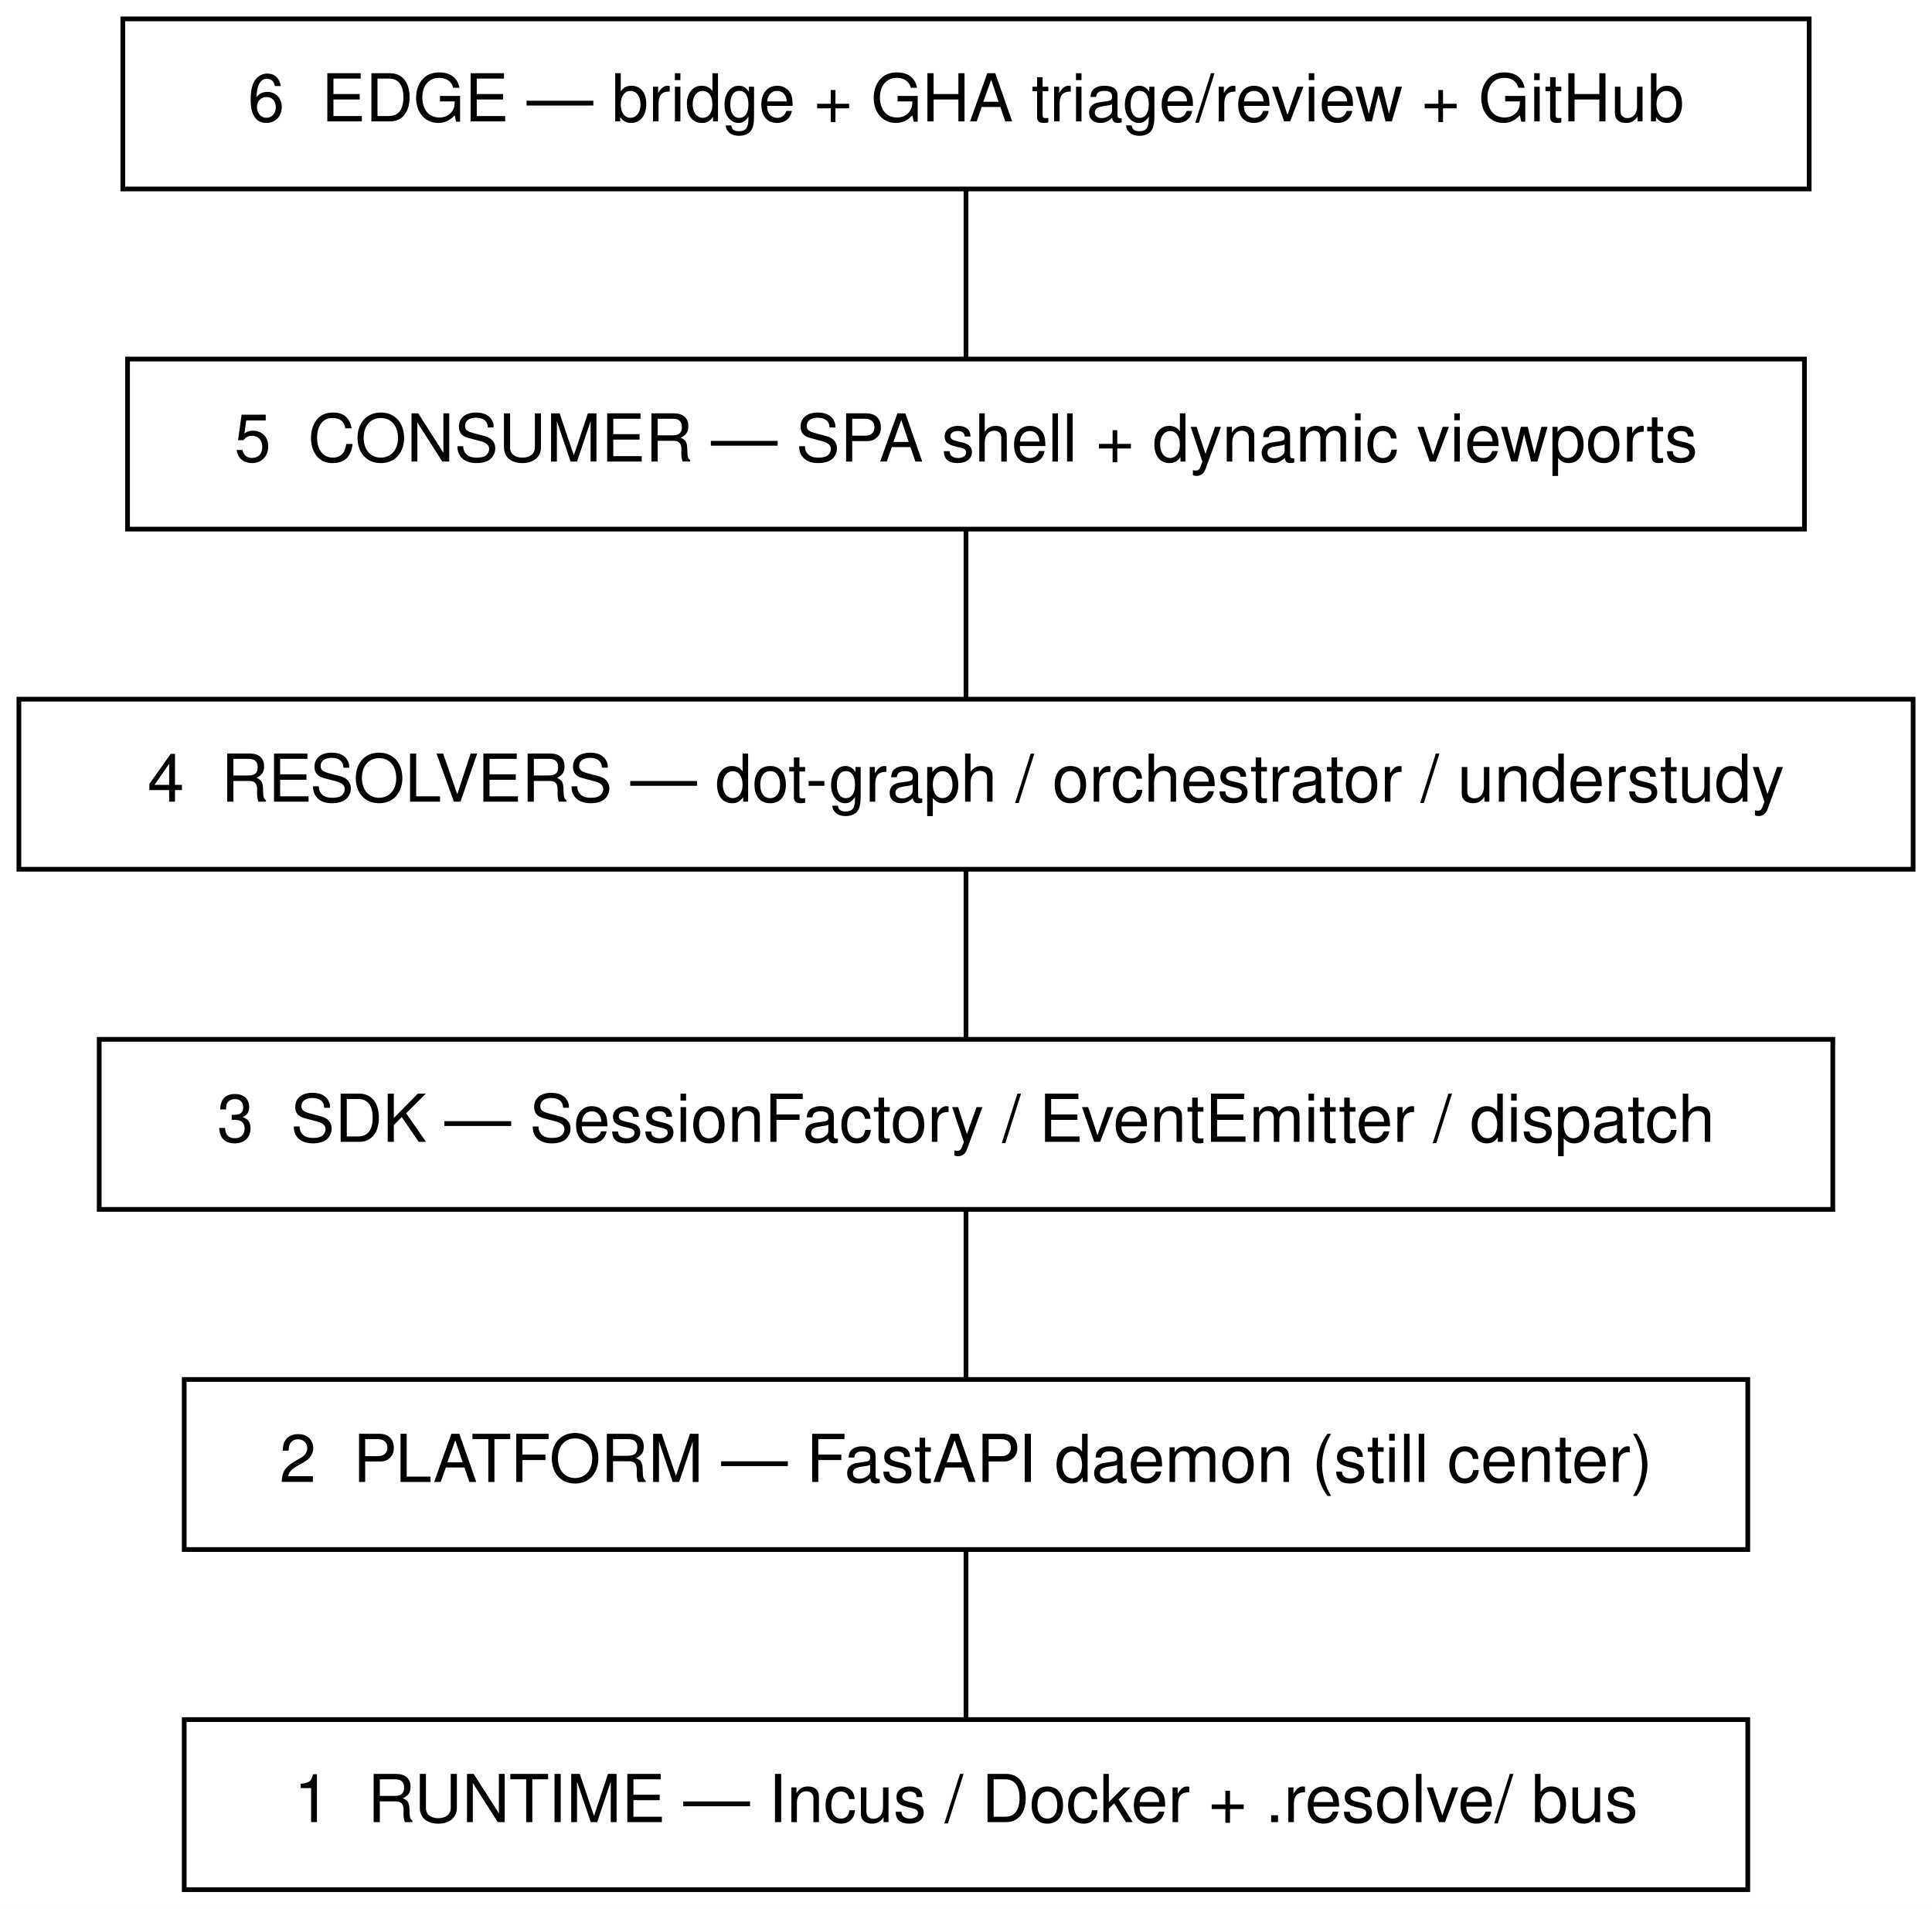
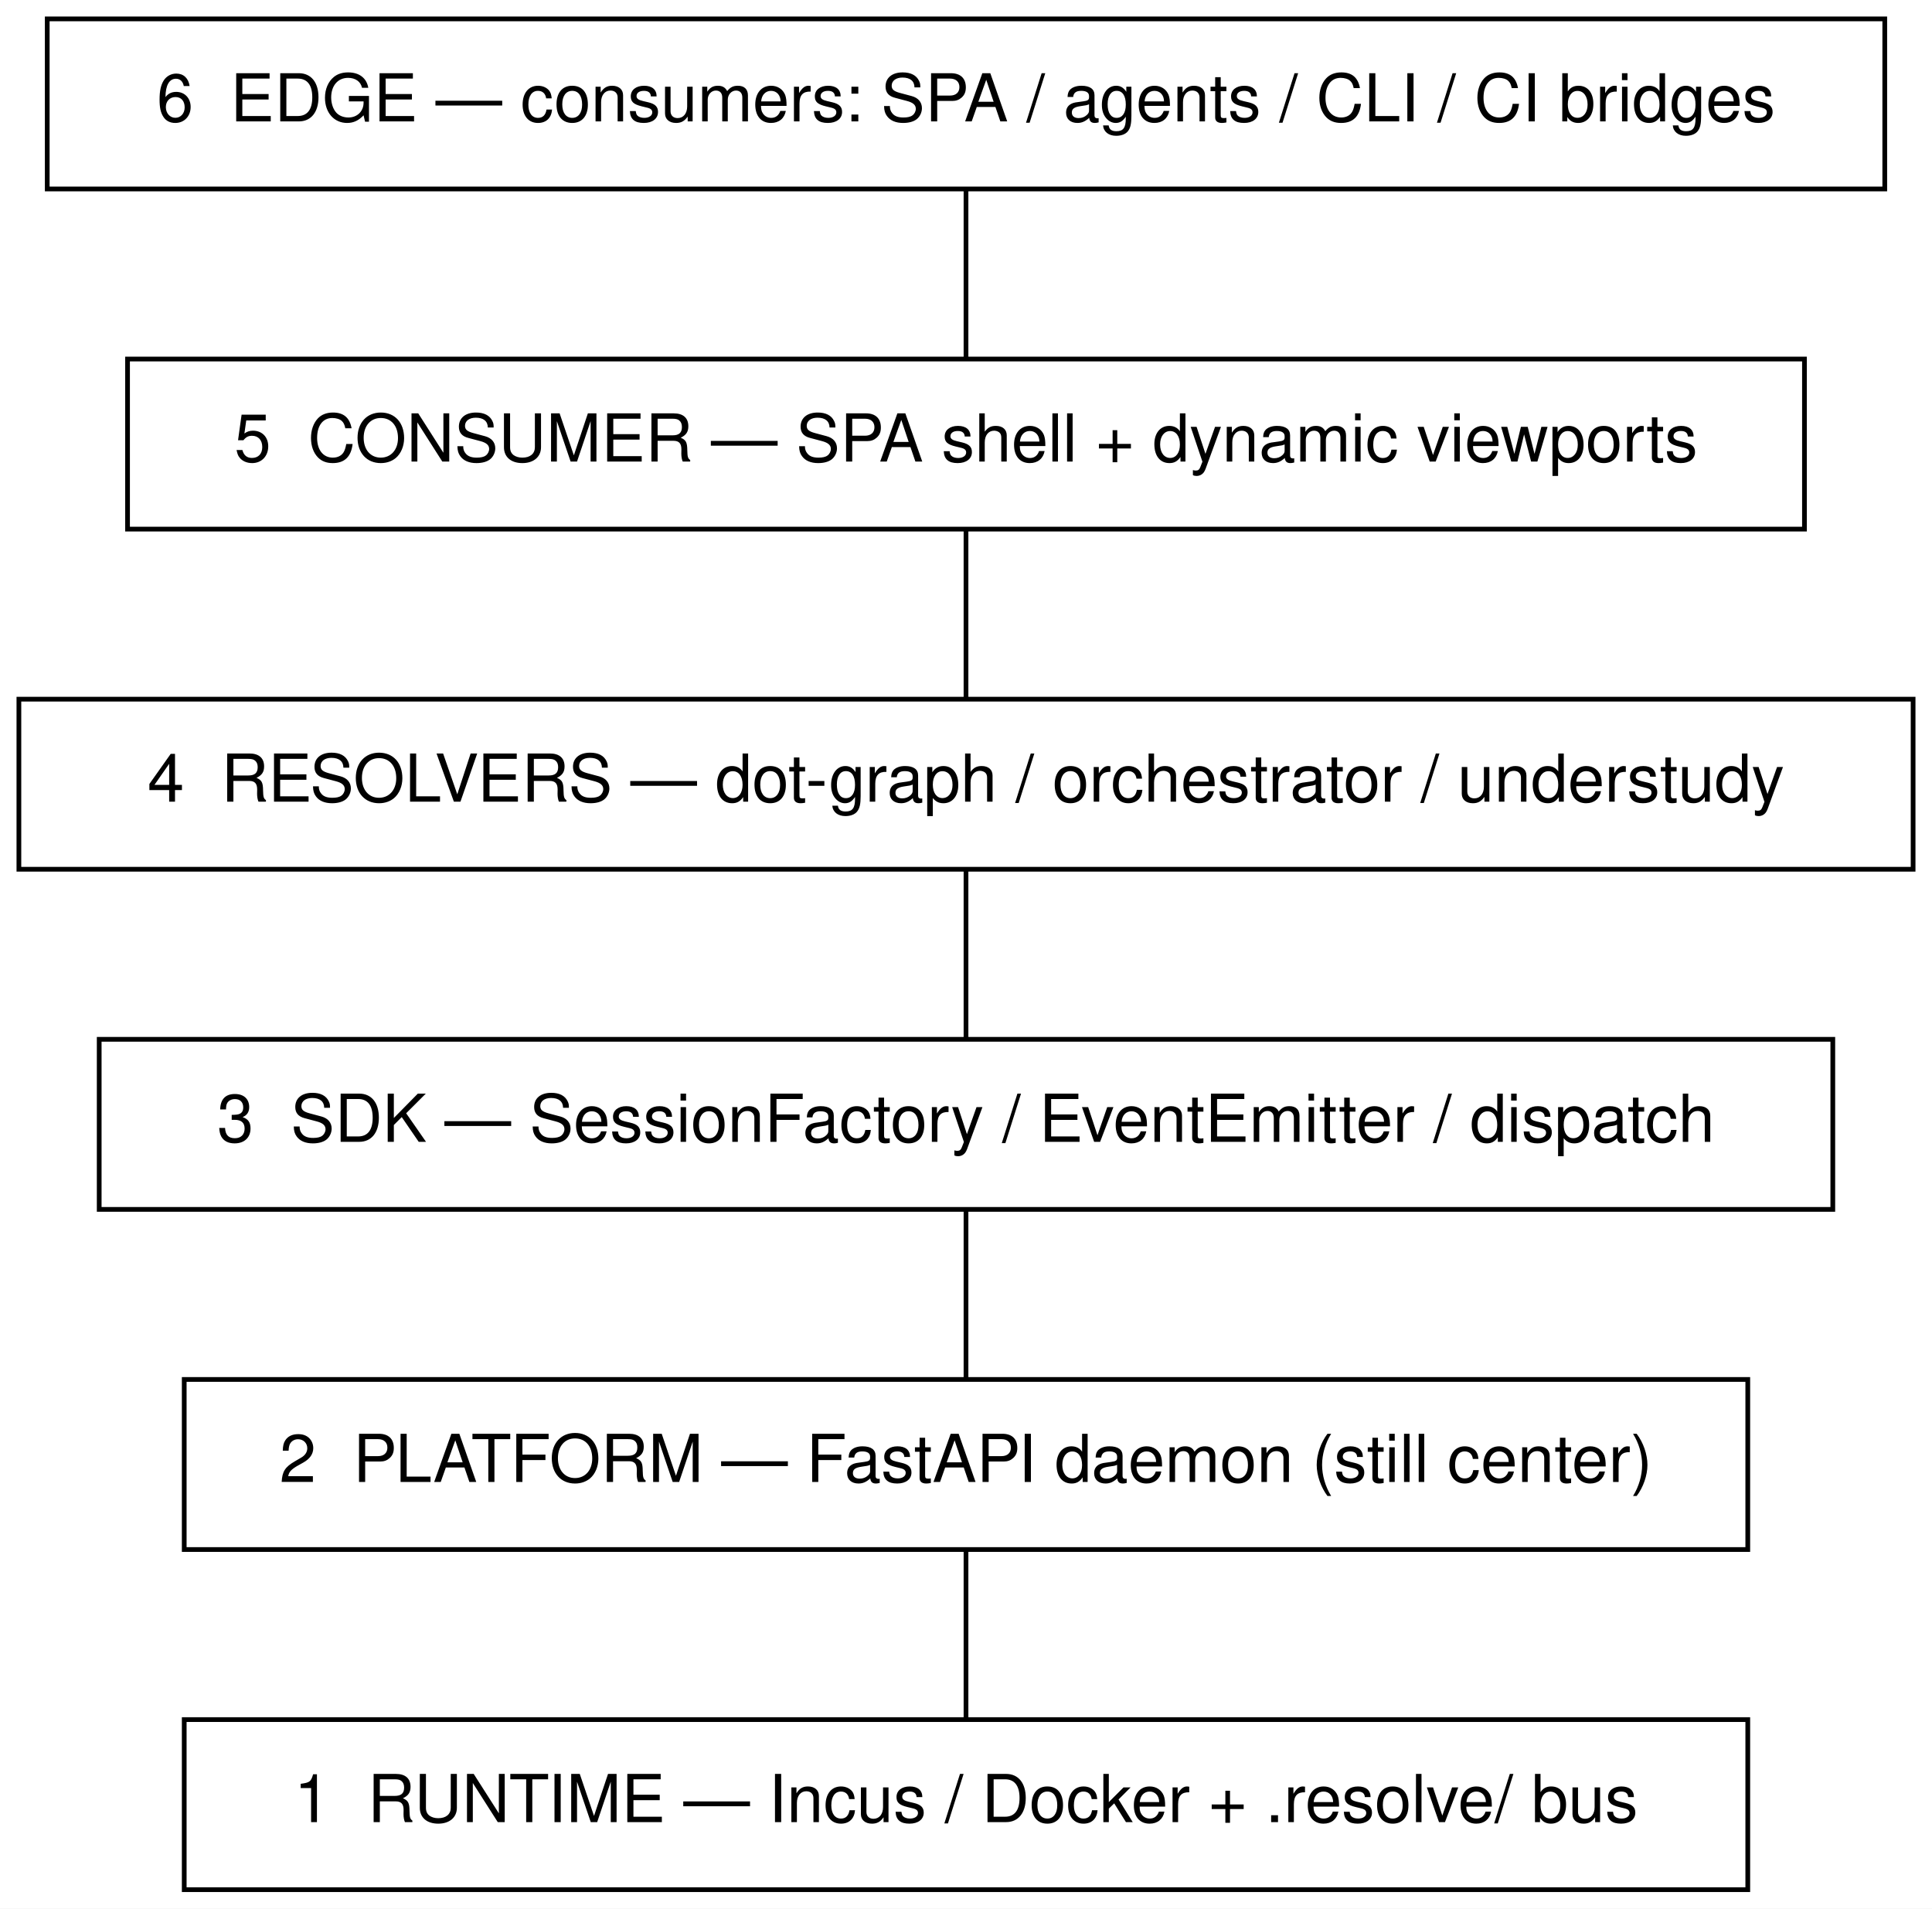
<svg xmlns="http://www.w3.org/2000/svg" width="409pt" height="404pt" viewBox="0.00 0.00 409.00 404.00">
  <g id="graph0" class="graph" transform="scale(1 1) rotate(0) translate(4 400)">
    <polygon fill="white" stroke="transparent" points="-4,4 -4,-400 405,-400 405,4 -4,4" />
    <g id="node1" class="node">
-       <polygon fill="none" stroke="black" points="379,-396 22,-396 22,-360 379,-360 379,-396" />
-       <text text-anchor="middle" x="200.5" y="-374.3" font-family="Helvetica,sans-Serif" font-size="14.00">6  EDGE — bridge + GHA triage/review + GitHub</text>
+       <polygon fill="none" stroke="black" points="395,-396 6,-396 6,-360 395,-360 395,-396" />
+       <text text-anchor="middle" x="200.5" y="-374.3" font-family="Helvetica,sans-Serif" font-size="14.00">6  EDGE — consumers: SPA / agents / CLI / CI bridges</text>
    </g>
    <g id="node2" class="node">
      <polygon fill="none" stroke="black" points="378,-324 23,-324 23,-288 378,-288 378,-324" />
      <text text-anchor="middle" x="200.5" y="-302.3" font-family="Helvetica,sans-Serif" font-size="14.00">5  CONSUMER — SPA shell + dynamic viewports</text>
    </g>
    <g id="edge1" class="edge">
      <path fill="none" stroke="black" d="M200.5,-359.7C200.5,-348.85 200.5,-334.92 200.5,-324.1" />
    </g>
    <g id="node3" class="node">
      <polygon fill="none" stroke="black" points="401,-252 0,-252 0,-216 401,-216 401,-252" />
      <text text-anchor="middle" x="200.5" y="-230.3" font-family="Helvetica,sans-Serif" font-size="14.00">4  RESOLVERS — dot-graph / orchestrator / understudy</text>
    </g>
    <g id="edge2" class="edge">
      <path fill="none" stroke="black" d="M200.5,-287.7C200.5,-276.85 200.5,-262.92 200.5,-252.1" />
    </g>
    <g id="node4" class="node">
      <polygon fill="none" stroke="black" points="384,-180 17,-180 17,-144 384,-144 384,-180" />
      <text text-anchor="middle" x="200.5" y="-158.3" font-family="Helvetica,sans-Serif" font-size="14.00">3  SDK — SessionFactory / EventEmitter / dispatch</text>
    </g>
    <g id="edge3" class="edge">
      <path fill="none" stroke="black" d="M200.5,-215.7C200.5,-204.85 200.5,-190.92 200.5,-180.1" />
    </g>
    <g id="node5" class="node">
      <polygon fill="none" stroke="black" points="366,-108 35,-108 35,-72 366,-72 366,-108" />
      <text text-anchor="middle" x="200.5" y="-86.3" font-family="Helvetica,sans-Serif" font-size="14.00">2  PLATFORM — FastAPI daemon (still center)</text>
    </g>
    <g id="edge4" class="edge">
      <path fill="none" stroke="black" d="M200.5,-143.7C200.5,-132.85 200.5,-118.92 200.5,-108.1" />
    </g>
    <g id="node6" class="node">
      <polygon fill="none" stroke="black" points="366,-36 35,-36 35,0 366,0 366,-36" />
      <text text-anchor="middle" x="200.5" y="-14.3" font-family="Helvetica,sans-Serif" font-size="14.00">1  RUNTIME — Incus / Docker + .resolve/ bus</text>
    </g>
    <g id="edge5" class="edge">
      <path fill="none" stroke="black" d="M200.5,-71.7C200.5,-60.85 200.5,-46.92 200.5,-36.1" />
    </g>
  </g>
</svg>
